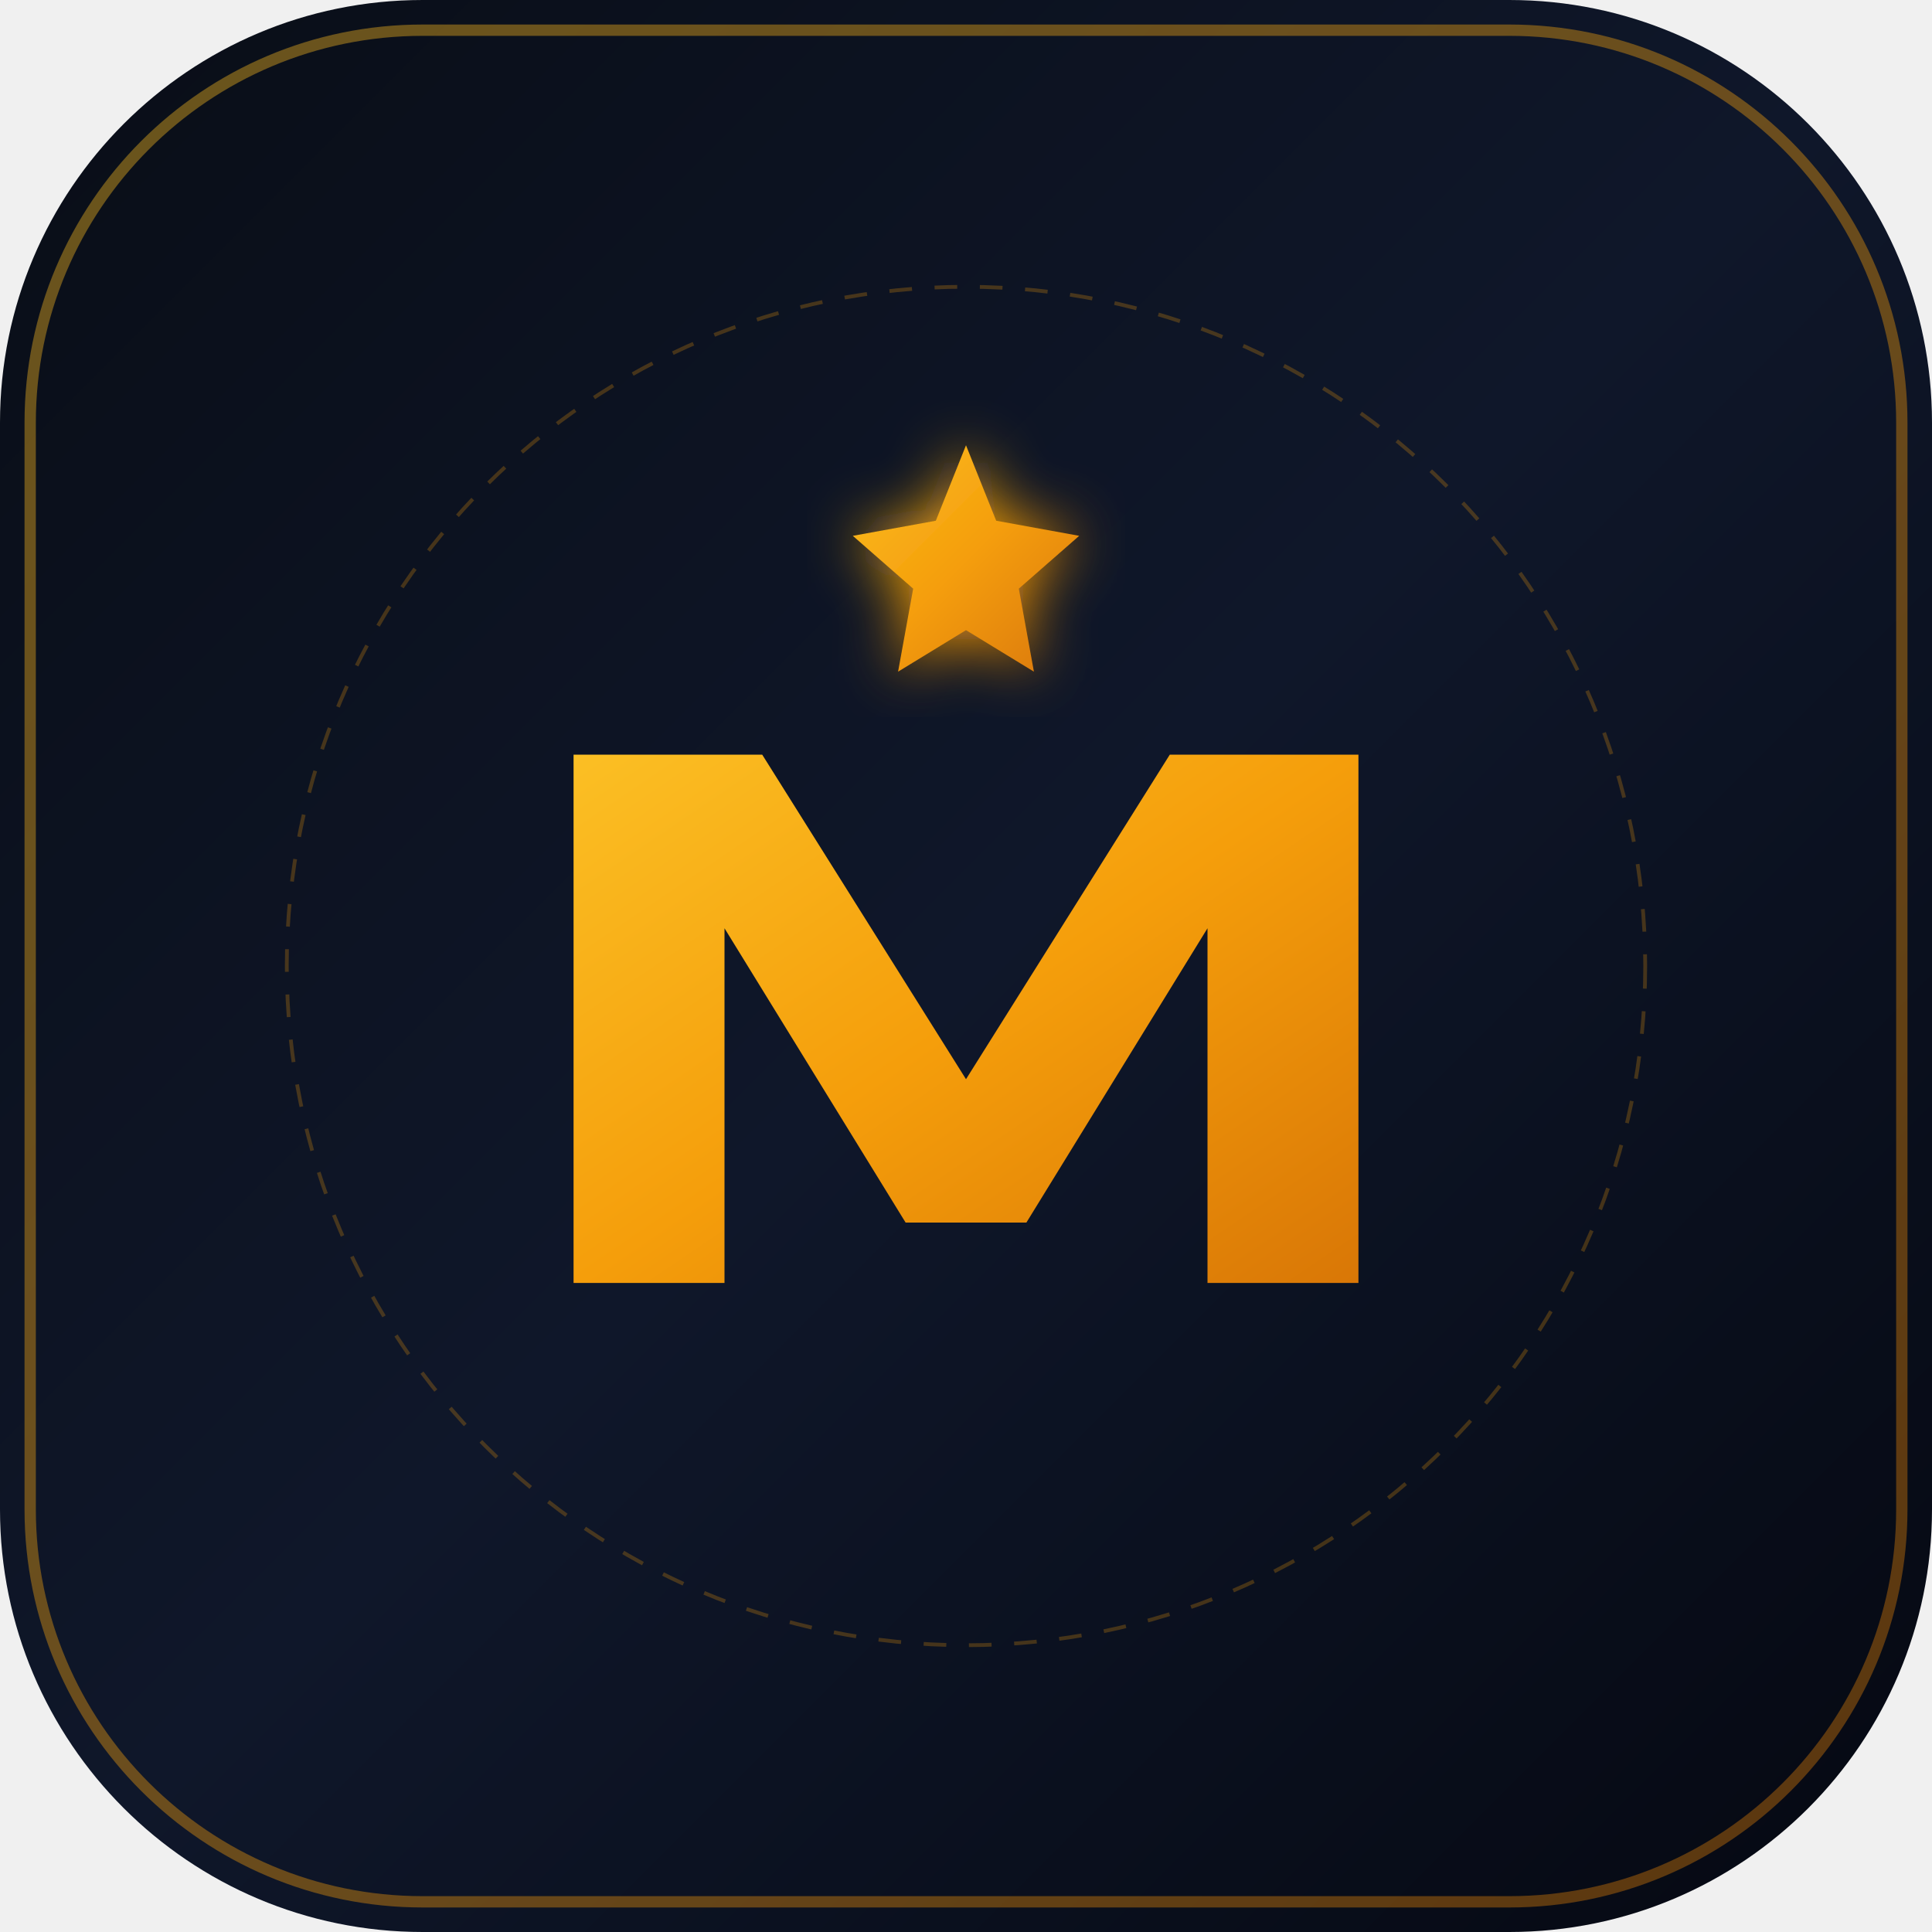
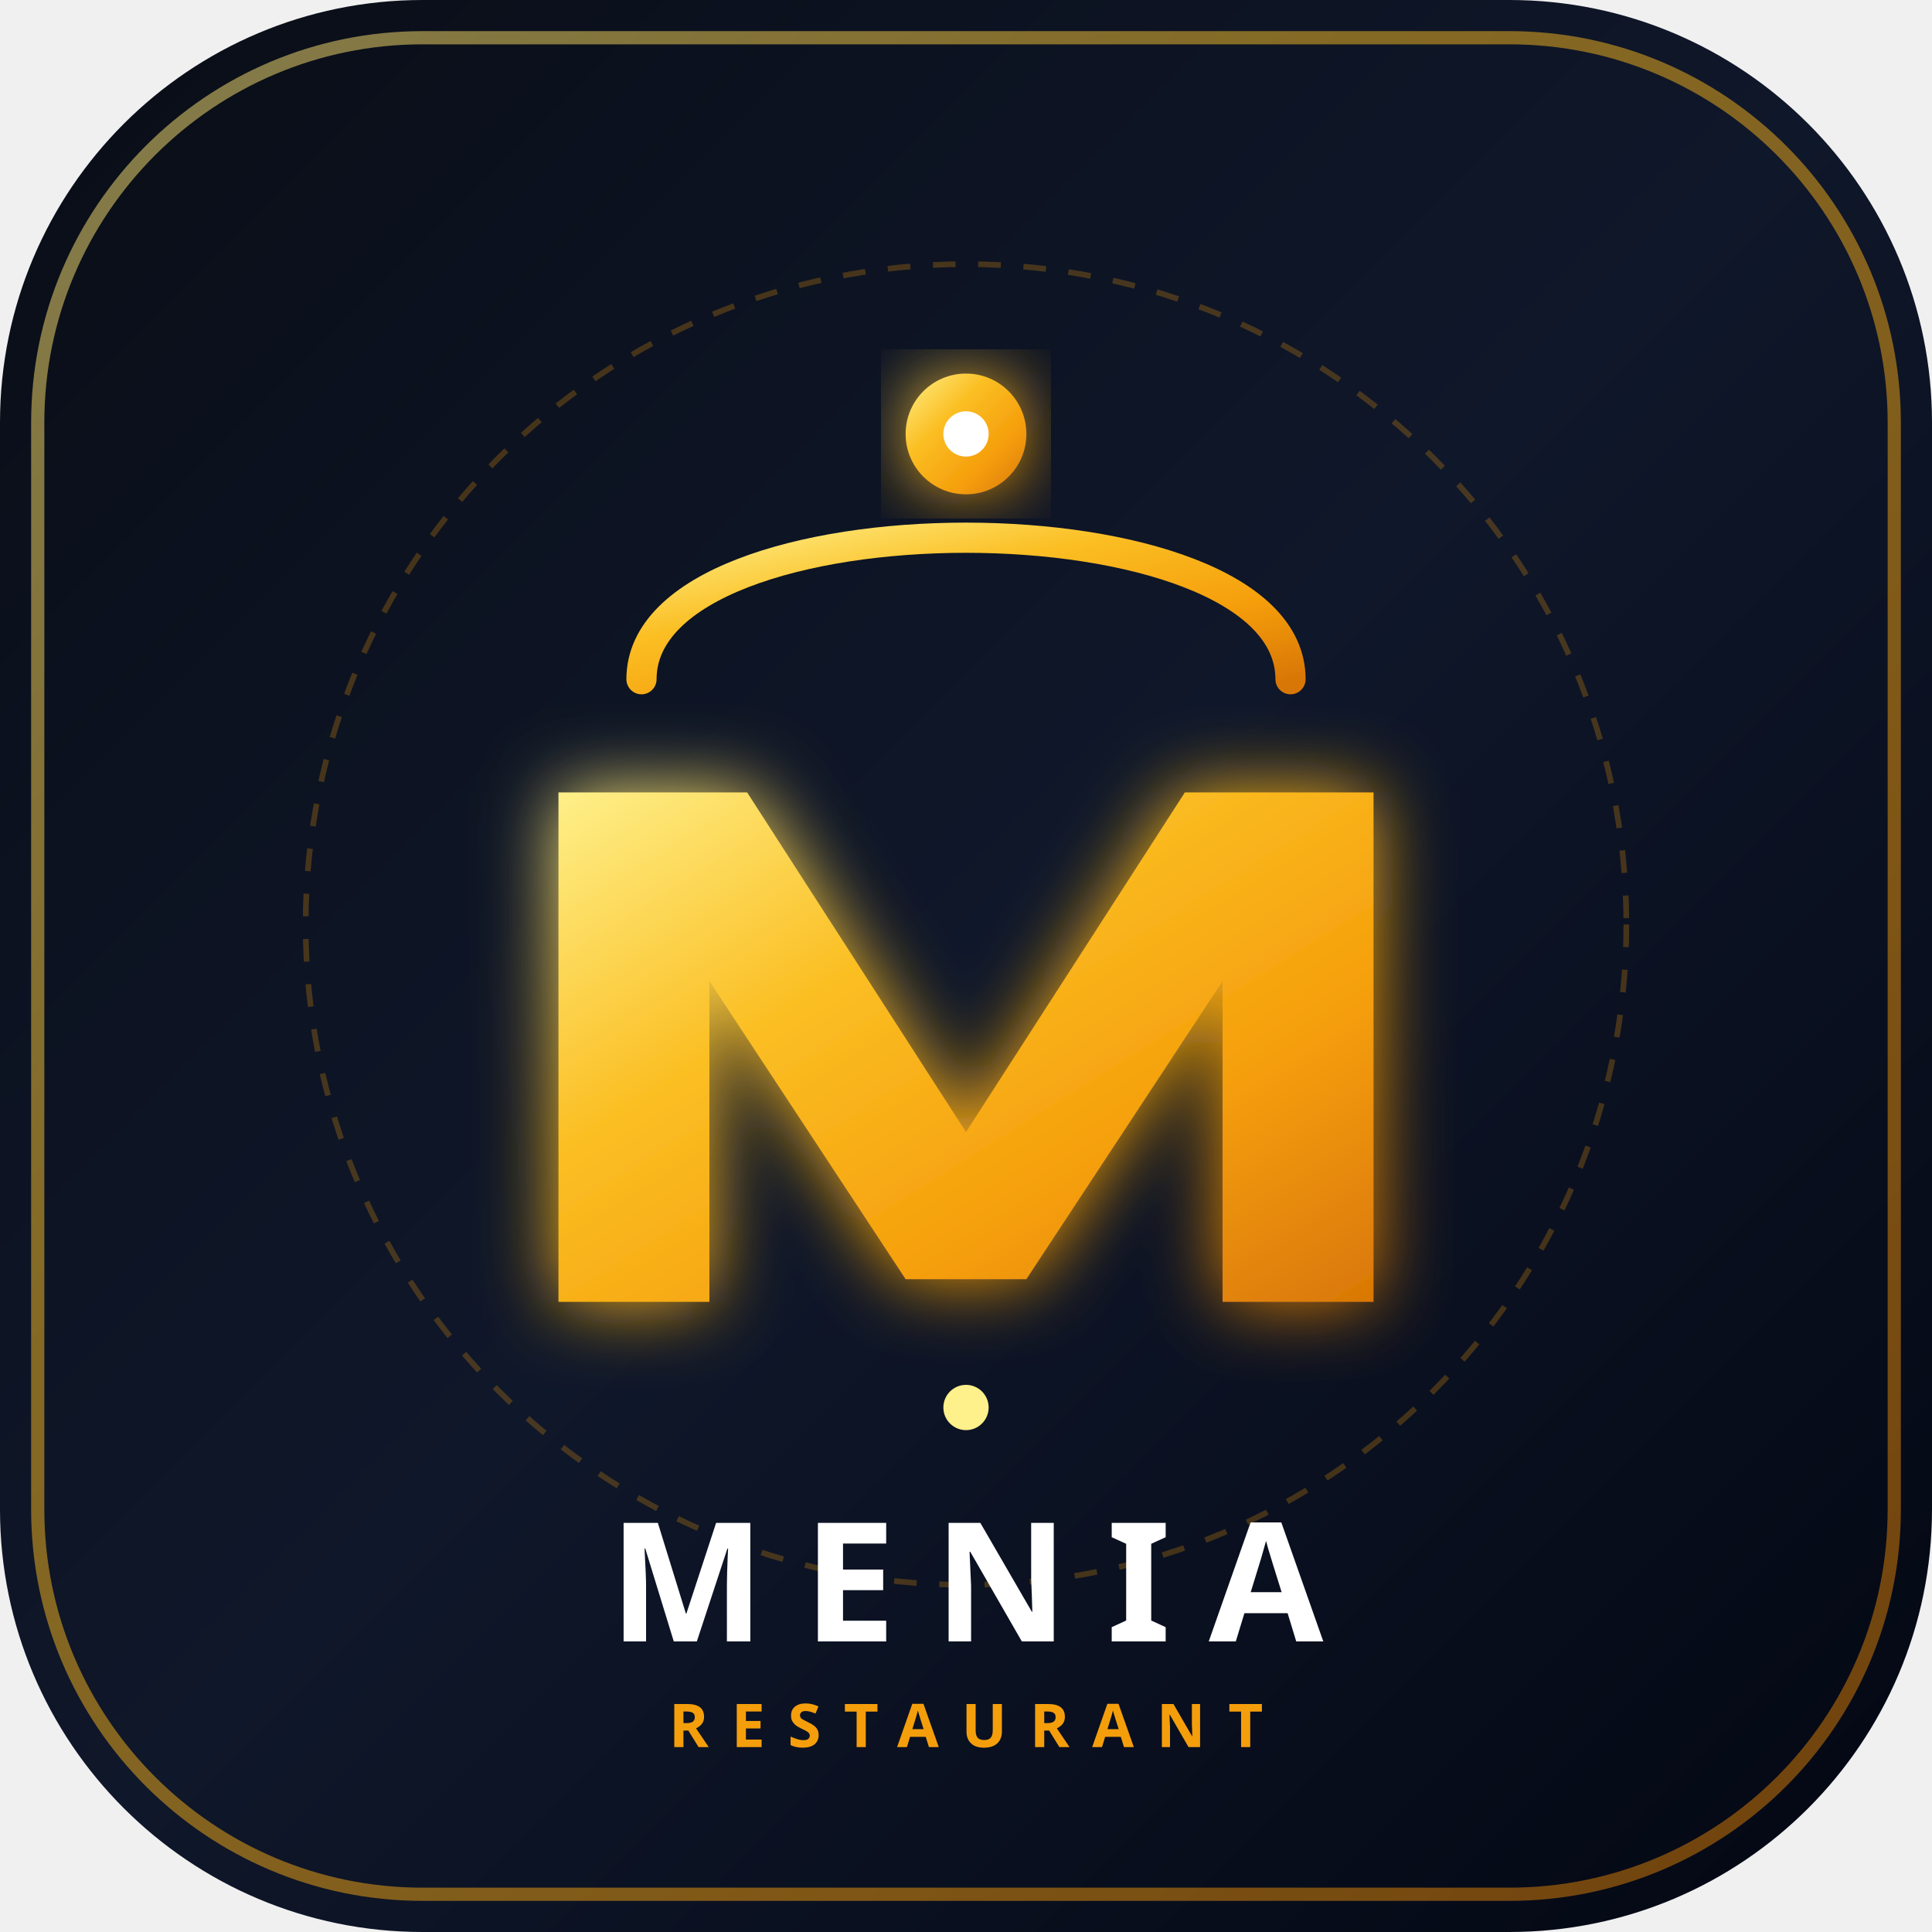
<svg xmlns="http://www.w3.org/2000/svg" viewBox="0 0 512 512" width="512" height="512">
  <defs>
-     <linearGradient id="bgGrad" x1="0%" y1="0%" x2="100%" y2="100%">
+     <linearGradient id="meniaBg" x1="0%" y1="0%" x2="100%" y2="100%">
      <stop offset="0%" stop-color="#090d16" />
      <stop offset="50%" stop-color="#0f172a" />
-       <stop offset="100%" stop-color="#050811" />
+       <stop offset="100%" stop-color="#030712" />
    </linearGradient>
-     <linearGradient id="goldGrad" x1="0%" y1="0%" x2="100%" y2="100%">
-       <stop offset="0%" stop-color="#fbbf24" />
-       <stop offset="50%" stop-color="#f59e0b" />
+     <linearGradient id="meniaGold" x1="0%" y1="0%" x2="100%" y2="100%">
+       <stop offset="0%" stop-color="#fef08a" />
+       <stop offset="35%" stop-color="#fbbf24" />
+       <stop offset="70%" stop-color="#f59e0b" />
      <stop offset="100%" stop-color="#d97706" />
    </linearGradient>
    <filter id="goldGlow" x="-20%" y="-20%" width="140%" height="140%">
-       <feGaussianBlur stdDeviation="8" result="blur" />
+       <feGaussianBlur stdDeviation="10" result="blur" />
      <feComposite in="SourceGraphic" in2="blur" operator="over" />
    </filter>
  </defs>
-   <rect width="512" height="512" rx="112" fill="url(#bgGrad)" />
-   <rect width="496" height="496" x="8" y="8" rx="104" fill="none" stroke="url(#goldGrad)" stroke-width="3" stroke-opacity="0.4" />
-   <circle cx="256" cy="256" r="180" fill="none" stroke="#f59e0b" stroke-width="1" stroke-dasharray="6 6" stroke-opacity="0.25" />
-   <g transform="translate(0, -10)">
-     <path d="M 256 128 L 264 148 L 286 152 L 270 166 L 274 188 L 256 177 L 238 188 L 242 166 L 226 152 L 248 148 Z" fill="url(#goldGrad)" filter="url(#goldGlow)" />
-     <path d="M 152 350 L 152 210 L 202 210 L 256 296 L 310 210 L 360 210 L 360 350 L 320 350 L 320 256 L 272 334 L 240 334 L 192 256 L 192 350 Z" fill="url(#goldGrad)" />
-     <path d="M 170 375 L 342 375" stroke="url(#goldGrad)" stroke-width="4" stroke-linecap="round" stroke-opacity="0.8" />
+   <rect width="512" height="512" rx="112" fill="url(#meniaBg)" />
+   <rect width="492" height="492" x="10" y="10" rx="102" fill="none" stroke="url(#meniaGold)" stroke-width="3.5" stroke-opacity="0.5" />
+   <circle cx="256" cy="245" r="175" fill="none" stroke="#f59e0b" stroke-width="1.5" stroke-dasharray="6 6" stroke-opacity="0.25" />
+   <g transform="translate(0, -5)">
+     <path d="M 170 185 C 170 135, 342 135, 342 185" stroke="url(#meniaGold)" stroke-width="8" stroke-linecap="round" fill="none" />
+     <circle cx="256" cy="120" r="16" fill="url(#meniaGold)" filter="url(#goldGlow)" />
+     <circle cx="256" cy="120" r="6" fill="#ffffff" />
+     <path d="M 148 350 L 148 215 L 198 215 L 256 305 L 314 215 L 364 215 L 364 350 L 324 350 L 324 265 L 272 344 L 240 344 L 188 265 L 188 350 Z" fill="url(#meniaGold)" filter="url(#goldGlow)" />
+     <path d="M 140 378 L 372 378" stroke="url(#meniaGold)" stroke-width="8" stroke-linecap="round" />
+     <circle cx="256" cy="378" r="6" fill="#fef08a" />
+     <text x="256" y="440" text-anchor="middle" font-family="'Plus Jakarta Sans', sans-serif" font-size="44" font-weight="900" letter-spacing="10" fill="#ffffff">MENIA</text>
+     <text x="256" y="468" text-anchor="middle" font-family="'Plus Jakarta Sans', sans-serif" font-size="16" font-weight="700" letter-spacing="6" fill="#f59e0b">RESTAURANT</text>
  </g>
</svg>
